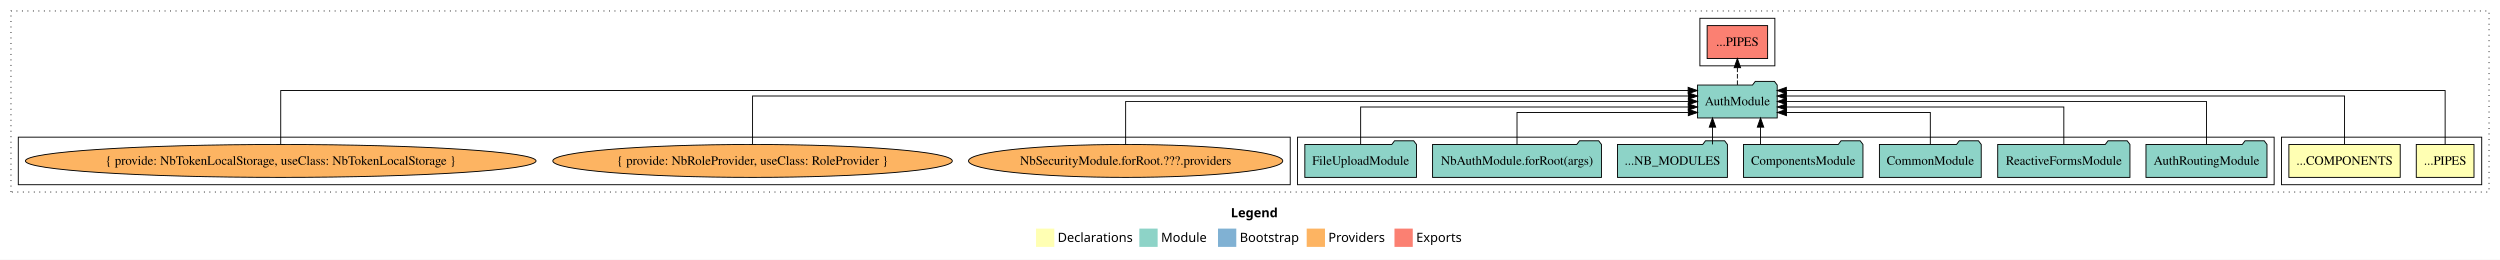
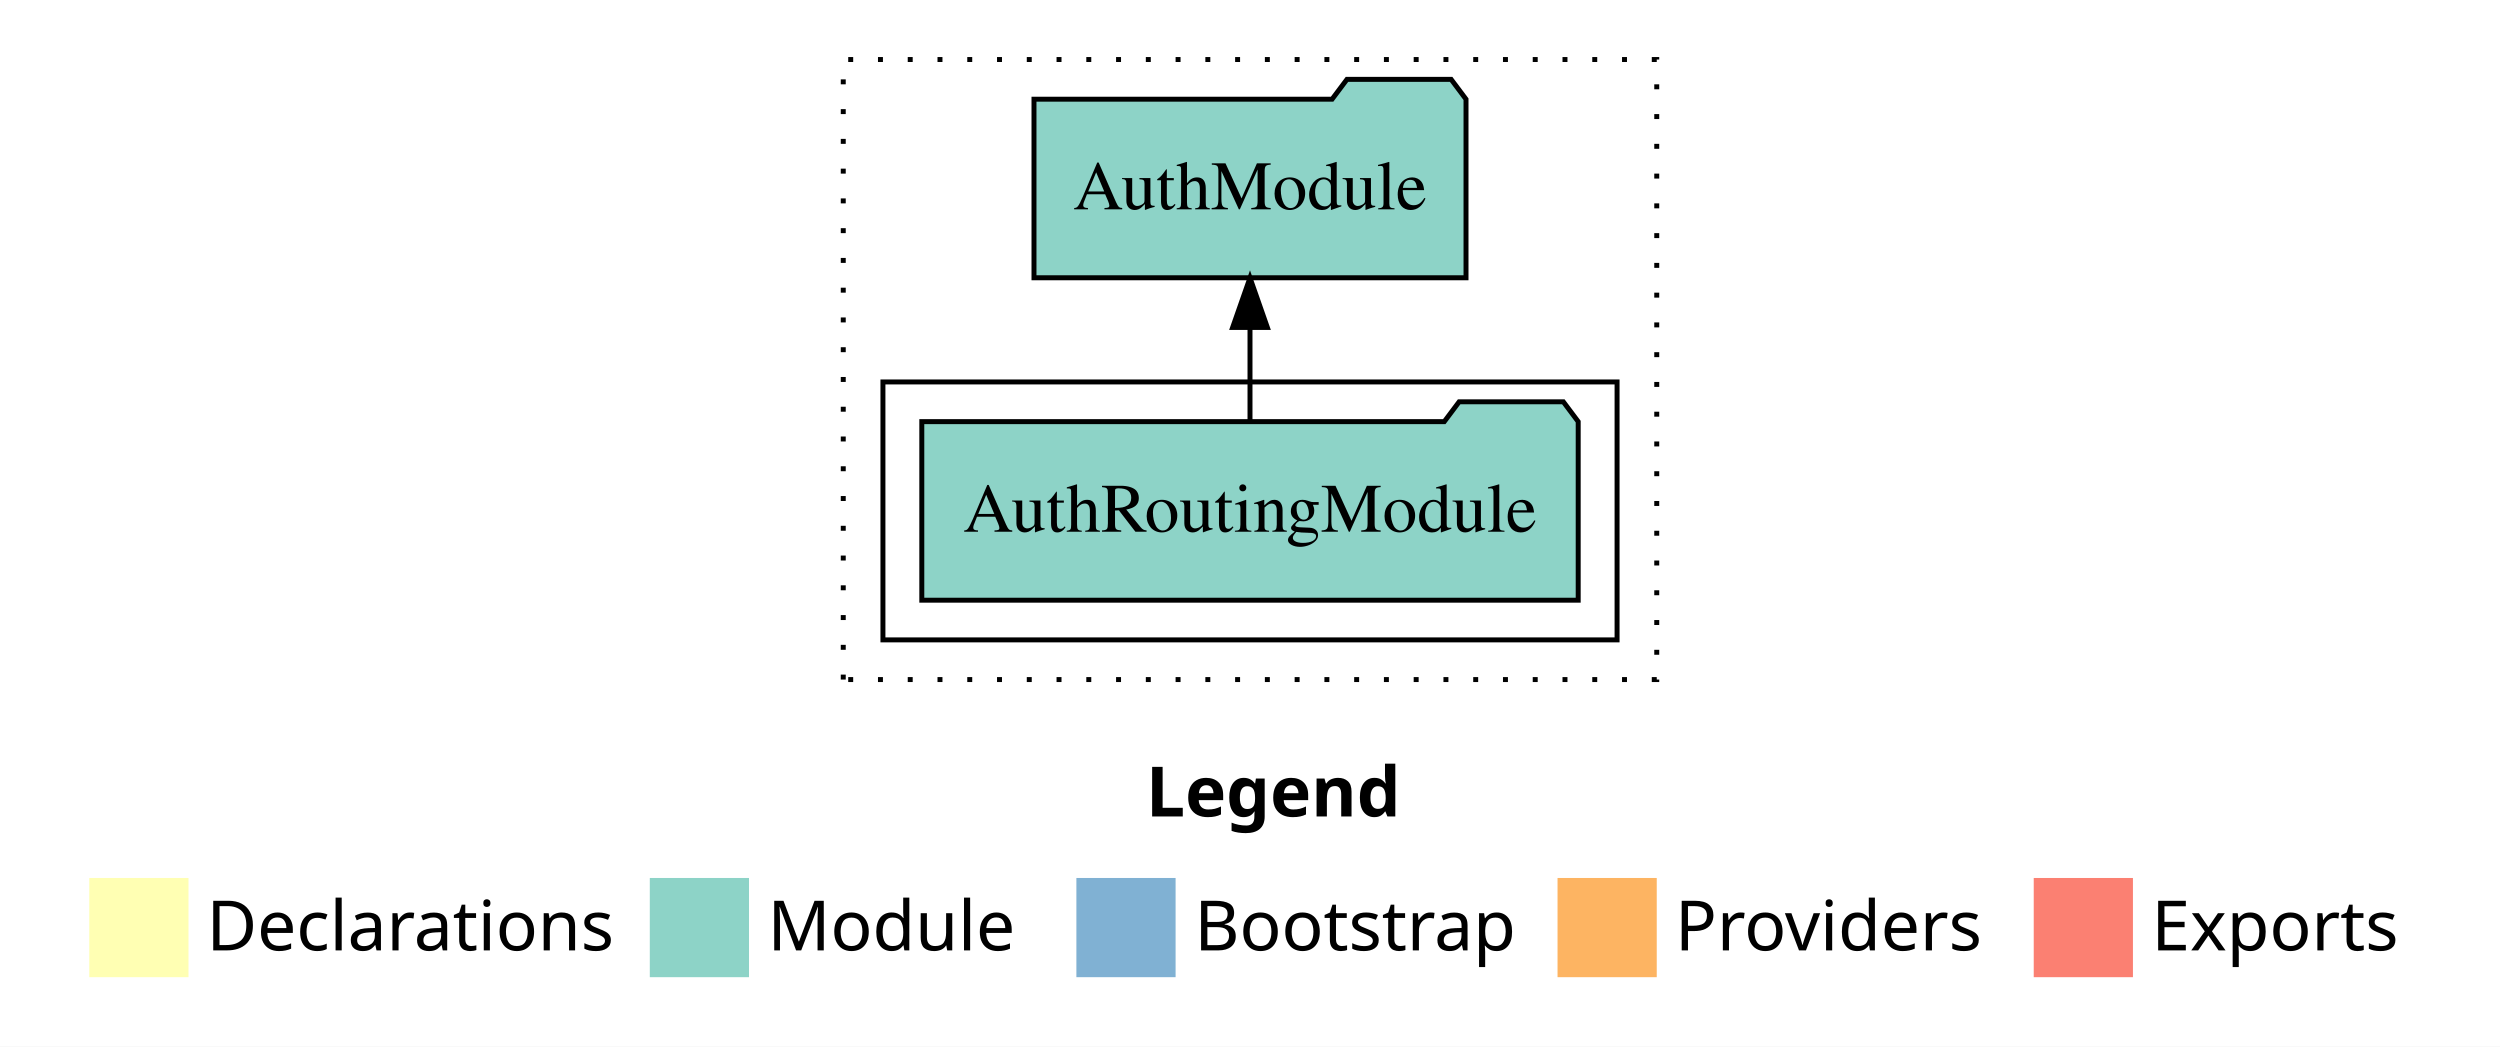
- <svg xmlns="http://www.w3.org/2000/svg" width="2734pt" height="284pt" viewBox="0.00 0.00 2734.00 284.00">
-   <g id="graph0" class="graph" transform="scale(1 1) rotate(0) translate(4 280)">
-     <polygon fill="#ffffff" stroke="transparent" points="-4,4 -4,-280 2730,-280 2730,4 -4,4" />
-     <text text-anchor="start" x="1342.009" y="-42.4" font-family="sans-serif" font-weight="bold" font-size="14.00" fill="#000000">Legend</text>
-     <polygon fill="#ffffb3" stroke="transparent" points="1129,-10 1129,-30 1149,-30 1149,-10 1129,-10" />
-     <text text-anchor="start" x="1152.629" y="-15.4" font-family="sans-serif" font-size="14.00" fill="#000000">  Declarations</text>
-     <polygon fill="#8dd3c7" stroke="transparent" points="1242,-10 1242,-30 1262,-30 1262,-10 1242,-10" />
-     <text text-anchor="start" x="1265.725" y="-15.4" font-family="sans-serif" font-size="14.00" fill="#000000">  Module</text>
-     <polygon fill="#80b1d3" stroke="transparent" points="1328,-10 1328,-30 1348,-30 1348,-10 1328,-10" />
-     <text text-anchor="start" x="1351.781" y="-15.4" font-family="sans-serif" font-size="14.00" fill="#000000">  Bootstrap</text>
-     <polygon fill="#fdb462" stroke="transparent" points="1425,-10 1425,-30 1445,-30 1445,-10 1425,-10" />
-     <text text-anchor="start" x="1448.673" y="-15.4" font-family="sans-serif" font-size="14.00" fill="#000000">  Providers</text>
-     <polygon fill="#fb8072" stroke="transparent" points="1521,-10 1521,-30 1541,-30 1541,-10 1521,-10" />
-     <text text-anchor="start" x="1544.726" y="-15.4" font-family="sans-serif" font-size="14.00" fill="#000000">  Exports</text>
+ <svg xmlns="http://www.w3.org/2000/svg" width="504pt" height="211pt" viewBox="0.00 0.00 504.00 211.00">
+   <g id="graph0" class="graph" transform="scale(1 1) rotate(0) translate(4 207)">
+     <polygon fill="#ffffff" stroke="transparent" points="-4,4 -4,-207 500,-207 500,4 -4,4" />
+     <text text-anchor="start" x="227.009" y="-42.4" font-family="sans-serif" font-weight="bold" font-size="14.00" fill="#000000">Legend</text>
+     <polygon fill="#ffffb3" stroke="transparent" points="14,-10 14,-30 34,-30 34,-10 14,-10" />
+     <text text-anchor="start" x="37.629" y="-15.4" font-family="sans-serif" font-size="14.00" fill="#000000">  Declarations</text>
+     <polygon fill="#8dd3c7" stroke="transparent" points="127,-10 127,-30 147,-30 147,-10 127,-10" />
+     <text text-anchor="start" x="150.725" y="-15.4" font-family="sans-serif" font-size="14.00" fill="#000000">  Module</text>
+     <polygon fill="#80b1d3" stroke="transparent" points="213,-10 213,-30 233,-30 233,-10 213,-10" />
+     <text text-anchor="start" x="236.781" y="-15.4" font-family="sans-serif" font-size="14.00" fill="#000000">  Bootstrap</text>
+     <polygon fill="#fdb462" stroke="transparent" points="310,-10 310,-30 330,-30 330,-10 310,-10" />
+     <text text-anchor="start" x="333.673" y="-15.4" font-family="sans-serif" font-size="14.00" fill="#000000">  Providers</text>
+     <polygon fill="#fb8072" stroke="transparent" points="406,-10 406,-30 426,-30 426,-10 406,-10" />
+     <text text-anchor="start" x="429.726" y="-15.4" font-family="sans-serif" font-size="14.00" fill="#000000">  Exports</text>
    <g id="clust1" class="cluster">
-       <polygon fill="none" stroke="#000000" stroke-dasharray="1,5" points="8,-70 8,-268 2718,-268 2718,-70 8,-70" />
+       <polygon fill="none" stroke="#000000" stroke-dasharray="1,5" points="166,-70 166,-195 330,-195 330,-70 166,-70" />
    </g>
-     <g id="clust2" class="cluster">
-       <polygon fill="none" stroke="#000000" points="2491,-78 2491,-130 2710,-130 2710,-78 2491,-78" />
-     </g>
-     <g id="clust5" class="cluster">
-       <polygon fill="none" stroke="#000000" points="1415,-78 1415,-130 2483,-130 2483,-78 1415,-78" />
-     </g>
-     <g id="clust6" class="cluster">
-       <polygon fill="none" stroke="#000000" points="1855,-208 1855,-260 1937,-260 1937,-208 1855,-208" />
-     </g>
-     <g id="clust8" class="cluster">
-       <polygon fill="none" stroke="#000000" points="16,-78 16,-130 1407,-130 1407,-78 16,-78" />
+     <g id="clust3" class="cluster">
+       <polygon fill="none" stroke="#000000" points="174,-78 174,-130 322,-130 322,-78 174,-78" />
    </g>
    <g id="node1" class="node">
-       <polygon fill="#ffffb3" stroke="#000000" points="2701.561,-122 2638.439,-122 2638.439,-86 2701.561,-86 2701.561,-122" />
-       <text text-anchor="middle" x="2670" y="-99.8" font-family="Times,serif" font-size="14.00" fill="#000000">...PIPES</text>
+       <polygon fill="#8dd3c7" stroke="#000000" points="314.165,-122 311.165,-126 290.165,-126 287.165,-122 181.835,-122 181.835,-86 314.165,-86 314.165,-122" />
+       <text text-anchor="middle" x="248" y="-99.8" font-family="Times,serif" font-size="14.00" fill="#000000">AuthRoutingModule</text>
    </g>
-     <g id="node3" class="node">
-       <polygon fill="#8dd3c7" stroke="#000000" points="1939.548,-187 1936.548,-191 1915.548,-191 1912.548,-187 1852.452,-187 1852.452,-151 1939.548,-151 1939.548,-187" />
-       <text text-anchor="middle" x="1896" y="-164.8" font-family="Times,serif" font-size="14.00" fill="#000000">AuthModule</text>
+     <g id="node2" class="node">
+       <polygon fill="#8dd3c7" stroke="#000000" points="291.548,-187 288.548,-191 267.548,-191 264.548,-187 204.452,-187 204.452,-151 291.548,-151 291.548,-187" />
+       <text text-anchor="middle" x="248" y="-164.8" font-family="Times,serif" font-size="14.00" fill="#000000">AuthModule</text>
    </g>
    <g id="edge1" class="edge">
-       <path fill="none" stroke="#000000" d="M2670,-122.248C2670,-145.018 2670,-181 2670,-181 2670,-181 1949.551,-181 1949.551,-181" />
-       <polygon fill="#000000" stroke="#000000" points="1949.551,-177.5 1939.551,-181 1949.551,-184.5 1949.551,-177.5" />
-     </g>
-     <g id="node2" class="node">
-       <polygon fill="#ffffb3" stroke="#000000" points="2620.879,-122 2499.121,-122 2499.121,-86 2620.879,-86 2620.879,-122" />
-       <text text-anchor="middle" x="2560" y="-99.8" font-family="Times,serif" font-size="14.00" fill="#000000">...COMPONENTS</text>
-     </g>
-     <g id="edge2" class="edge">
-       <path fill="none" stroke="#000000" d="M2560,-122.284C2560,-143.321 2560,-175 2560,-175 2560,-175 1949.567,-175 1949.567,-175" />
-       <polygon fill="#000000" stroke="#000000" points="1949.567,-171.5 1939.567,-175 1949.567,-178.5 1949.567,-171.5" />
-     </g>
-     <g id="node11" class="node">
-       <polygon fill="#fb8072" stroke="#000000" points="1929.062,-252 1862.938,-252 1862.938,-216 1929.062,-216 1929.062,-252" />
-       <text text-anchor="middle" x="1896" y="-229.8" font-family="Times,serif" font-size="14.00" fill="#000000">...PIPES </text>
-     </g>
-     <g id="edge10" class="edge">
-       <path fill="none" stroke="#000000" stroke-dasharray="5,2" d="M1896,-187.106C1896,-187.106 1896,-205.991 1896,-205.991" />
-       <polygon fill="#000000" stroke="#000000" points="1892.5,-205.991 1896,-215.991 1899.5,-205.991 1892.5,-205.991" />
-     </g>
-     <g id="node4" class="node">
-       <polygon fill="#8dd3c7" stroke="#000000" points="2475.165,-122 2472.165,-126 2451.165,-126 2448.165,-122 2342.835,-122 2342.835,-86 2475.165,-86 2475.165,-122" />
-       <text text-anchor="middle" x="2409" y="-99.8" font-family="Times,serif" font-size="14.00" fill="#000000">AuthRoutingModule</text>
-     </g>
-     <g id="edge3" class="edge">
-       <path fill="none" stroke="#000000" d="M2409,-122.106C2409,-141.339 2409,-169 2409,-169 2409,-169 1949.738,-169 1949.738,-169" />
-       <polygon fill="#000000" stroke="#000000" points="1949.738,-165.5 1939.738,-169 1949.738,-172.5 1949.738,-165.5" />
-     </g>
-     <g id="node5" class="node">
-       <polygon fill="#8dd3c7" stroke="#000000" points="2325.305,-122 2322.305,-126 2301.305,-126 2298.305,-122 2180.695,-122 2180.695,-86 2325.305,-86 2325.305,-122" />
-       <text text-anchor="middle" x="2253" y="-99.8" font-family="Times,serif" font-size="14.00" fill="#000000">ReactiveFormsModule</text>
-     </g>
-     <g id="edge4" class="edge">
-       <path fill="none" stroke="#000000" d="M2253,-122.022C2253,-139.373 2253,-163 2253,-163 2253,-163 1949.775,-163 1949.775,-163" />
-       <polygon fill="#000000" stroke="#000000" points="1949.775,-159.5 1939.775,-163 1949.775,-166.5 1949.775,-159.5" />
-     </g>
-     <g id="node6" class="node">
-       <polygon fill="#8dd3c7" stroke="#000000" points="2162.668,-122 2159.668,-126 2138.668,-126 2135.668,-122 2051.332,-122 2051.332,-86 2162.668,-86 2162.668,-122" />
-       <text text-anchor="middle" x="2107" y="-99.8" font-family="Times,serif" font-size="14.00" fill="#000000">CommonModule</text>
-     </g>
-     <g id="edge5" class="edge">
-       <path fill="none" stroke="#000000" d="M2107,-122.24C2107,-137.571 2107,-157 2107,-157 2107,-157 1949.719,-157 1949.719,-157" />
-       <polygon fill="#000000" stroke="#000000" points="1949.719,-153.5 1939.719,-157 1949.719,-160.5 1949.719,-153.5" />
-     </g>
-     <g id="node7" class="node">
-       <polygon fill="#8dd3c7" stroke="#000000" points="2033.327,-122 2030.327,-126 2009.327,-126 2006.327,-122 1902.673,-122 1902.673,-86 2033.327,-86 2033.327,-122" />
-       <text text-anchor="middle" x="1968" y="-99.8" font-family="Times,serif" font-size="14.00" fill="#000000">ComponentsModule</text>
-     </g>
-     <g id="edge6" class="edge">
-       <path fill="none" stroke="#000000" d="M1921.305,-122.106C1921.305,-122.106 1921.305,-140.991 1921.305,-140.991" />
-       <polygon fill="#000000" stroke="#000000" points="1917.805,-140.991 1921.305,-150.991 1924.805,-140.991 1917.805,-140.991" />
-     </g>
-     <g id="node8" class="node">
-       <polygon fill="#8dd3c7" stroke="#000000" points="1885.096,-122 1882.096,-126 1861.096,-126 1858.096,-122 1764.904,-122 1764.904,-86 1885.096,-86 1885.096,-122" />
-       <text text-anchor="middle" x="1825" y="-99.8" font-family="Times,serif" font-size="14.00" fill="#000000">...NB_MODULES</text>
-     </g>
-     <g id="edge7" class="edge">
-       <path fill="none" stroke="#000000" d="M1868.762,-122.106C1868.762,-122.106 1868.762,-140.991 1868.762,-140.991" />
-       <polygon fill="#000000" stroke="#000000" points="1865.262,-140.991 1868.762,-150.991 1872.262,-140.991 1865.262,-140.991" />
-     </g>
-     <g id="node9" class="node">
-       <polygon fill="#8dd3c7" stroke="#000000" points="1747.343,-122 1744.343,-126 1723.343,-126 1720.343,-122 1562.657,-122 1562.657,-86 1747.343,-86 1747.343,-122" />
-       <text text-anchor="middle" x="1655" y="-99.8" font-family="Times,serif" font-size="14.00" fill="#000000">NbAuthModule.forRoot(args)</text>
-     </g>
-     <g id="edge8" class="edge">
-       <path fill="none" stroke="#000000" d="M1655,-122.24C1655,-137.571 1655,-157 1655,-157 1655,-157 1842.357,-157 1842.357,-157" />
-       <polygon fill="#000000" stroke="#000000" points="1842.357,-160.5 1852.357,-157 1842.357,-153.5 1842.357,-160.5" />
-     </g>
-     <g id="node10" class="node">
-       <polygon fill="#8dd3c7" stroke="#000000" points="1545.041,-122 1542.041,-126 1521.041,-126 1518.041,-122 1422.959,-122 1422.959,-86 1545.041,-86 1545.041,-122" />
-       <text text-anchor="middle" x="1484" y="-99.8" font-family="Times,serif" font-size="14.00" fill="#000000">FileUploadModule</text>
-     </g>
-     <g id="edge9" class="edge">
-       <path fill="none" stroke="#000000" d="M1484,-122.022C1484,-139.373 1484,-163 1484,-163 1484,-163 1842.299,-163 1842.299,-163" />
-       <polygon fill="#000000" stroke="#000000" points="1842.299,-166.5 1852.299,-163 1842.299,-159.5 1842.299,-166.5" />
-     </g>
-     <g id="node12" class="node">
-       <ellipse fill="#fdb462" stroke="#000000" cx="1227" cy="-104" rx="171.837" ry="18" />
-       <text text-anchor="middle" x="1227" y="-99.8" font-family="Times,serif" font-size="14.00" fill="#000000">NbSecurityModule.forRoot.???.providers</text>
-     </g>
-     <g id="edge11" class="edge">
-       <path fill="none" stroke="#000000" d="M1227,-122.106C1227,-141.339 1227,-169 1227,-169 1227,-169 1842.363,-169 1842.363,-169" />
-       <polygon fill="#000000" stroke="#000000" points="1842.363,-172.5 1852.363,-169 1842.363,-165.5 1842.363,-172.5" />
-     </g>
-     <g id="node13" class="node">
-       <ellipse fill="#fdb462" stroke="#000000" cx="819" cy="-104" rx="218.47" ry="18" />
-       <text text-anchor="middle" x="819" y="-99.8" font-family="Times,serif" font-size="14.00" fill="#000000">{ provide: NbRoleProvider, useClass: RoleProvider }</text>
-     </g>
-     <g id="edge12" class="edge">
-       <path fill="none" stroke="#000000" d="M819,-122.284C819,-143.321 819,-175 819,-175 819,-175 1842.446,-175 1842.446,-175" />
-       <polygon fill="#000000" stroke="#000000" points="1842.447,-178.5 1852.446,-175 1842.446,-171.5 1842.447,-178.5" />
-     </g>
-     <g id="node14" class="node">
-       <ellipse fill="#fdb462" stroke="#000000" cx="303" cy="-104" rx="279.213" ry="18" />
-       <text text-anchor="middle" x="303" y="-99.8" font-family="Times,serif" font-size="14.00" fill="#000000">{ provide: NbTokenLocalStorage, useClass: NbTokenLocalStorage }</text>
-     </g>
-     <g id="edge13" class="edge">
-       <path fill="none" stroke="#000000" d="M303,-122.248C303,-145.018 303,-181 303,-181 303,-181 1842.149,-181 1842.149,-181" />
-       <polygon fill="#000000" stroke="#000000" points="1842.149,-184.5 1852.149,-181 1842.149,-177.5 1842.149,-184.5" />
+       <path fill="none" stroke="#000000" d="M248,-122.106C248,-122.106 248,-140.991 248,-140.991" />
+       <polygon fill="#000000" stroke="#000000" points="244.5,-140.991 248,-150.991 251.5,-140.991 244.5,-140.991" />
    </g>
  </g>
</svg>
